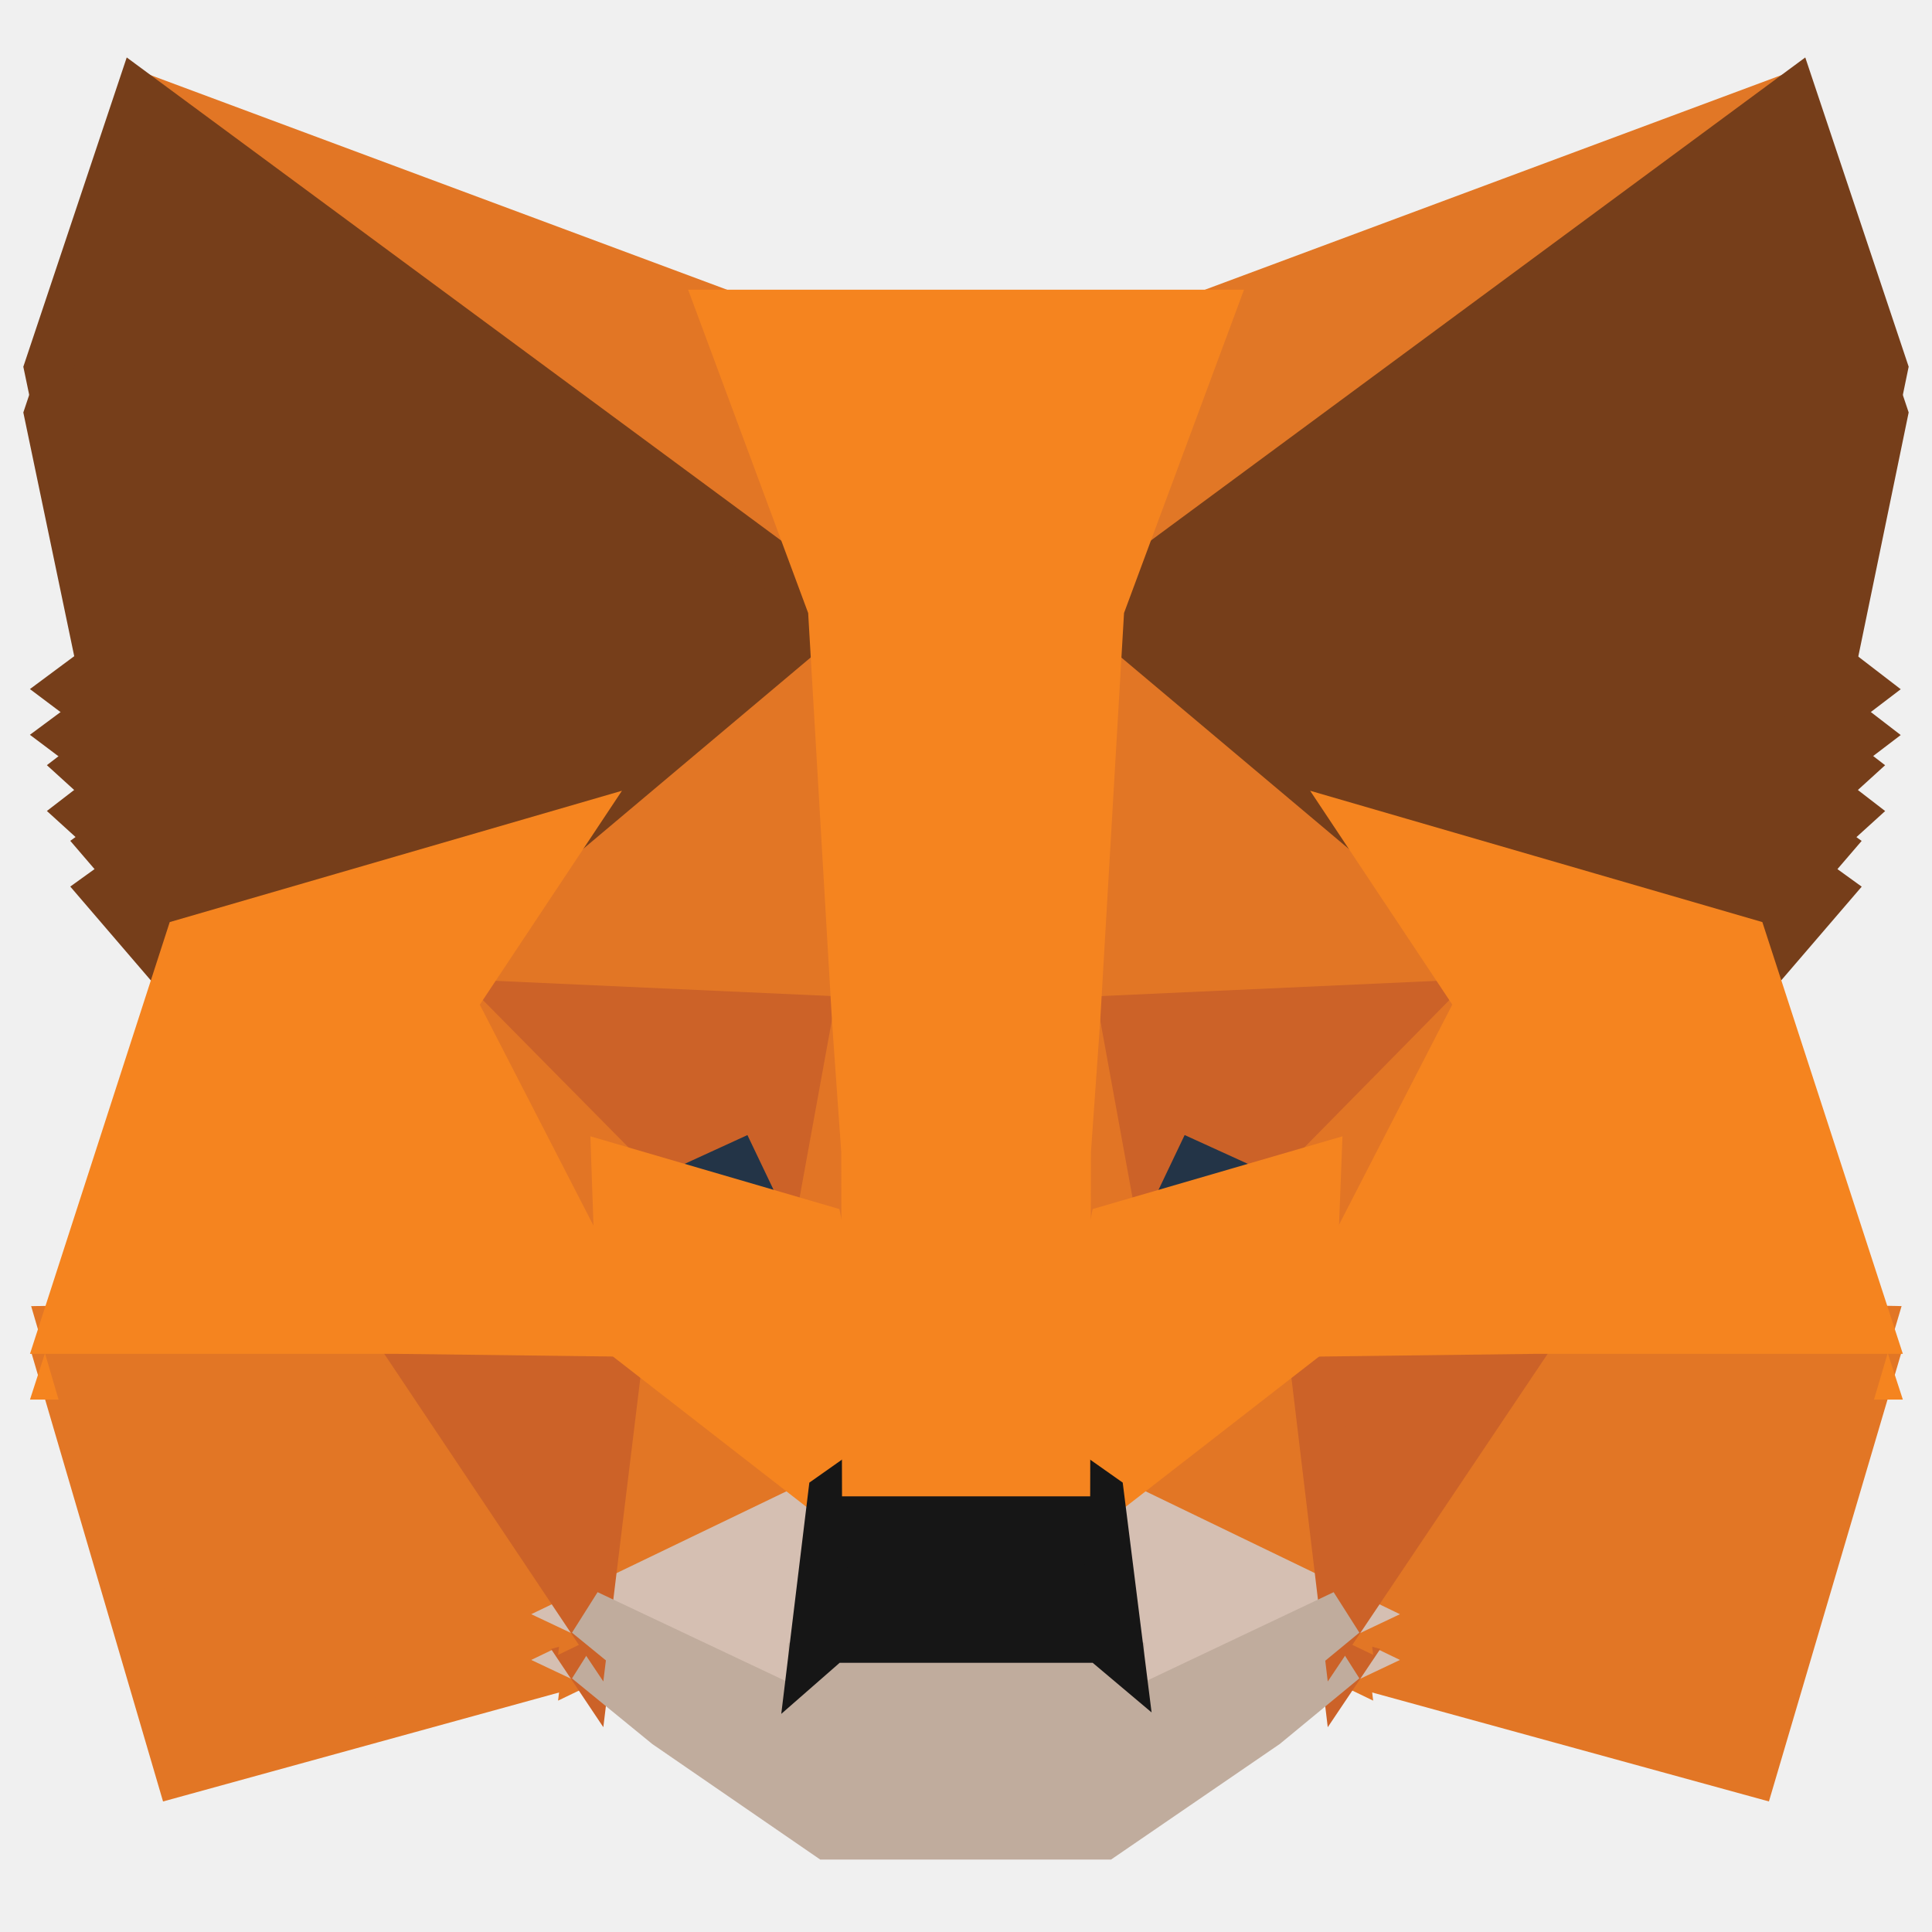
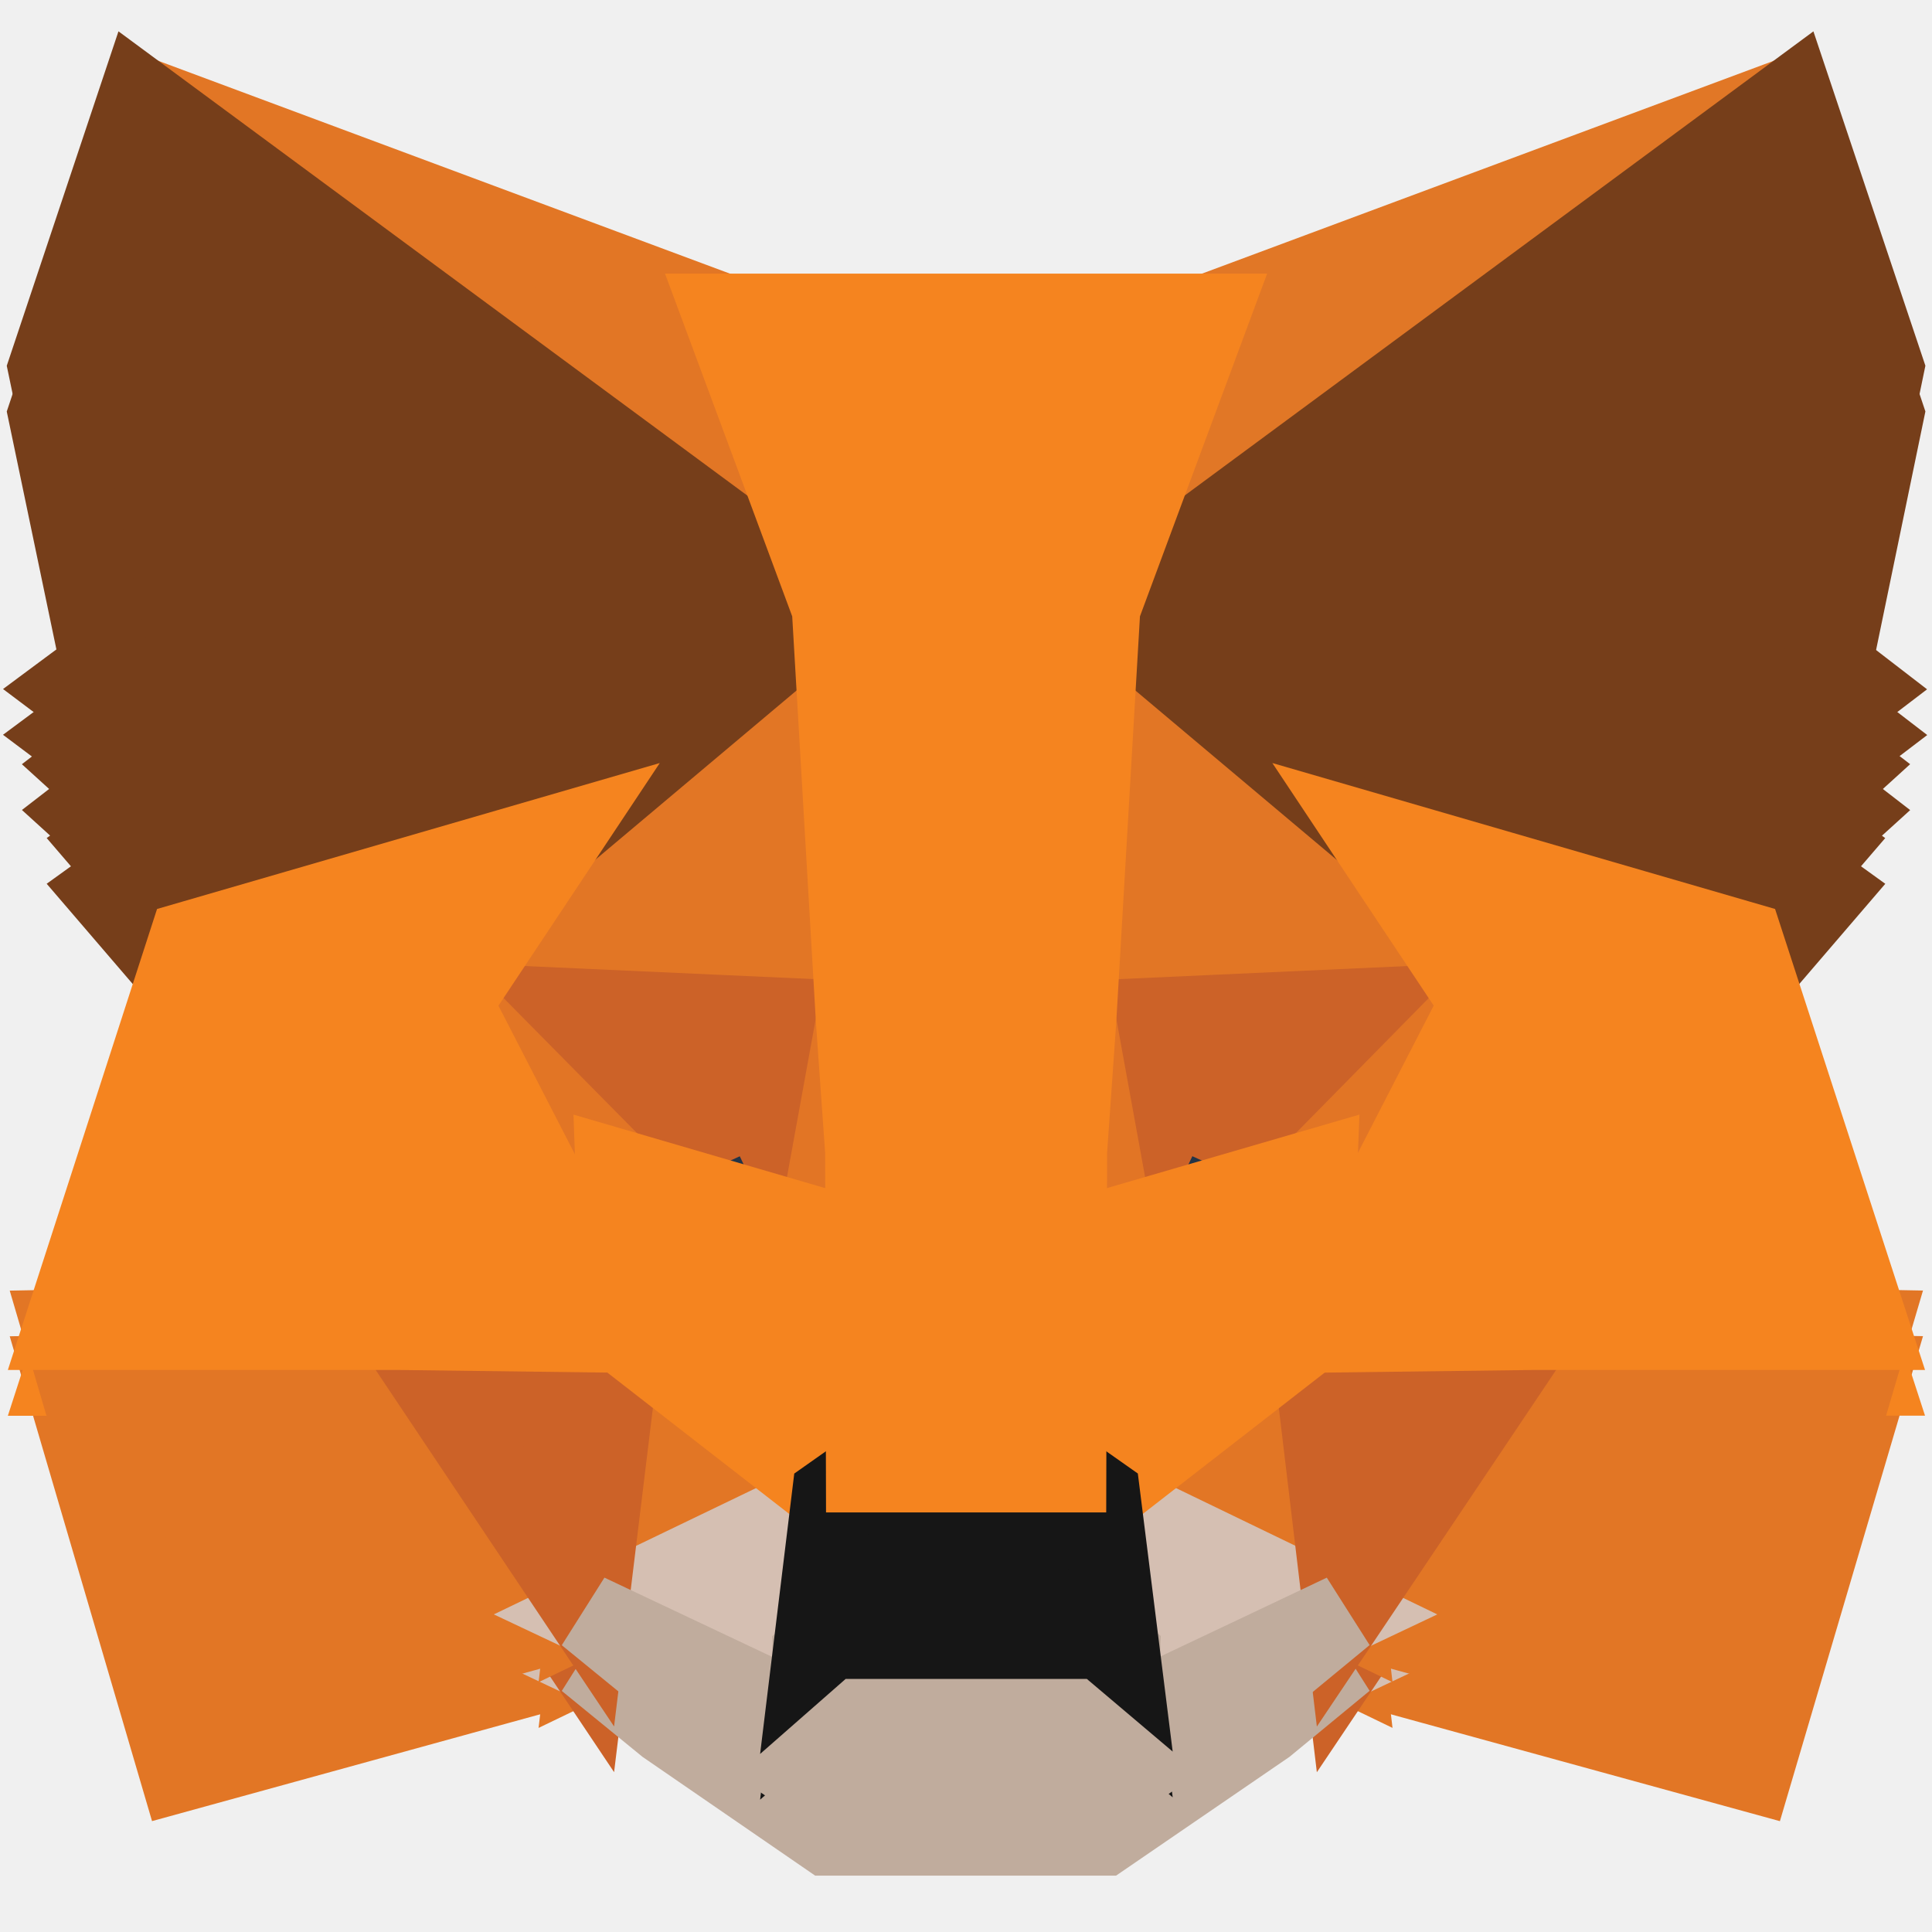
- <svg xmlns="http://www.w3.org/2000/svg" width="40" height="40" fill="none">
-   <path fill="#E17726" stroke="#E17726" d="M37.12 2.947 22.275 13.901l2.76-6.455z" />
-   <path fill="#E27625" stroke="#E27625" d="m2.879 2.947 14.713 11.057-2.629-6.558zm28.896 25.398-3.95 6.017 8.458 2.323 2.422-8.208zm-30.466.132 2.408 8.208 8.442-2.323-3.935-6.017z" />
-   <path fill="#E27625" stroke="#E27625" d="m11.706 18.18-2.35 3.535 8.37.38-.28-8.982zm16.589 0-5.829-5.17-.19 9.085 8.369-.38zM12.16 34.363l5.065-2.44-4.361-3.387zm10.615-2.439 5.051 2.439-.69-5.828z" />
-   <path fill="#D5BFB2" stroke="#D5BFB2" d="m27.826 34.363-5.05-2.439.41 3.272-.044 1.387zm-15.666 0 4.698 2.22-.03-1.387.397-3.272z" />
-   <path fill="#233447" stroke="#233447" d="m16.947 26.374-4.2-1.227 2.966-1.358zm6.108 0 1.233-2.585 2.98 1.358z" />
-   <path fill="#CC6228" stroke="#CC6228" d="m12.158 34.362.734-6.017-4.67.132zm14.948-6.017.72 6.017 3.95-5.885zm3.539-6.63-8.37.38.779 4.279 1.233-2.585 2.98 1.358zm-17.897 3.432 2.966-1.358 1.234 2.585.778-4.28-8.37-.38z" />
-   <path fill="#E27525" stroke="#E27525" d="m9.356 21.715 3.51 6.82-.118-3.388zm17.914 3.432-.132 3.388 3.509-6.82zm-9.543-3.052-.779 4.28.984 5.052.22-6.66zm4.548 0-.41 2.658.205 6.674.984-5.053z" />
-   <path fill="#F5841F" stroke="#F5841F" d="m23.054 26.374-.984 5.053.705.497 4.361-3.389.132-3.388zm-10.307-1.227.118 3.388 4.36 3.389.705-.497-.983-5.053z" />
-   <path fill="#C0AC9D" stroke="#C0AC9D" d="m23.142 36.583.044-1.387-.381-.322h-5.61l-.367.322.03 1.387-4.699-2.22 1.645 1.344L17.137 38h5.712l3.347-2.293 1.63-1.344z" />
-   <path fill="#161616" stroke="#161616" d="m22.776 31.924-.705-.497h-4.14l-.705.497-.397 3.272.367-.322h5.61l.381.322z" />
-   <path fill="#763E1A" stroke="#763E1A" d="M37.752 14.617 39 8.57l-1.88-5.623-14.345 10.59 5.521 4.643 7.797 2.264 1.718-2-.749-.541 1.19-1.08-.91-.702 1.188-.905zM1 8.57l1.263 6.047-.808.599 1.204.905-.91.701 1.19 1.081-.75.54 1.718 2.001 7.797-2.264 5.52-4.644L2.88 2.947z" />
-   <path fill="#F5841F" stroke="#F5841F" d="m36.094 20.444-7.796-2.264 2.349 3.535-3.51 6.82 4.64-.058h6.931zm-24.39-2.264-7.796 2.264-2.6 8.033h6.916l4.64.058-3.509-6.82zm10.573 3.915.5-8.559 2.26-6.09H14.966l2.261 6.09.5 8.559.19 2.687.015 6.646h4.14l.015-6.646z" />
-   <path fill="#E17726" stroke="#E17726" d="M37.12 2 22.277 12.954l2.76-6.456z" />
-   <path fill="#E27625" stroke="#E27625" d="M2.879 2 17.59 13.056l-2.628-6.558zm28.896 25.398-3.95 6.017 8.458 2.322 2.422-8.208zm-30.466.132 2.408 8.207 8.442-2.322-3.935-6.017z" />
-   <path fill="#E27625" stroke="#E27625" d="m11.706 17.233-2.35 3.535 8.37.38-.28-8.983zm16.589 0-5.829-5.17-.19 9.084 8.369-.38zM12.16 33.416l5.065-2.44-4.361-3.388zm10.615-2.439 5.051 2.439-.69-5.828z" />
-   <path fill="#D5BFB2" stroke="#D5BFB2" d="m27.826 33.416-5.05-2.44.41 3.272-.044 1.388zm-15.666 0 4.698 2.22-.03-1.388.397-3.271z" />
-   <path fill="#233447" stroke="#233447" d="m16.947 25.426-4.2-1.227 2.966-1.358zm6.108 0 1.233-2.585 2.98 1.358z" />
-   <path fill="#CC6228" stroke="#CC6228" d="m12.158 33.415.734-6.017-4.67.131zm14.948-6.017.72 6.017 3.95-5.886zm3.539-6.631-8.37.38.779 4.28 1.233-2.586 2.98 1.358zM12.748 24.2l2.966-1.359 1.234 2.585.778-4.28-8.37-.379z" />
-   <path fill="#E27525" stroke="#E27525" d="m9.356 20.767 3.51 6.82-.118-3.387zM27.27 24.2l-.132 3.388 3.509-6.82zm-9.543-3.053-.779 4.28.984 5.053.22-6.66zm4.548 0-.41 2.659.205 6.674.984-5.053z" />
-   <path fill="#F5841F" stroke="#F5841F" d="m23.054 25.427-.984 5.053.705.496 4.361-3.388.132-3.388zM12.747 24.2l.118 3.388 4.36 3.388.705-.496-.983-5.053z" />
-   <path fill="#C0AC9D" stroke="#C0AC9D" d="m23.142 35.636.044-1.388-.381-.321h-5.61l-.367.321.03 1.388-4.699-2.22 1.645 1.344 3.333 2.293h5.712l3.347-2.293 1.63-1.344z" />
-   <path fill="#161616" stroke="#161616" d="m22.776 30.977-.705-.497h-4.14l-.705.497-.397 3.271.367-.321h5.61l.381.321z" />
-   <path fill="#763E1A" stroke="#763E1A" d="M37.752 13.67 39 7.623 37.12 2 22.775 12.589l5.52 4.644 7.797 2.264 1.718-2-.748-.541 1.189-1.081-.91-.701 1.189-.906zM1 7.623l1.263 6.046-.808.6 1.204.905-.91.7 1.19 1.082-.75.54 1.718 2.001 7.797-2.264 5.52-4.644L2.88 2z" />
-   <path fill="#F5841F" stroke="#F5841F" d="m36.094 19.497-7.796-2.264 2.349 3.534-3.51 6.821 4.64-.058h6.931zm-24.39-2.264-7.796 2.264-2.6 8.033h6.916l4.64.058-3.509-6.82zm10.573 3.915.5-8.56 2.26-6.09H14.966l2.261 6.09.5 8.56.19 2.687.015 6.645h4.14l.015-6.645z" />
+ <svg xmlns="http://www.w3.org/2000/svg" width="24" height="24" fill="none">
+   <g clip-path="url(#a)">
+     <path fill="#E17726" stroke="#E17726" d="M22.272 1.768 13.365 8.34l1.656-3.873z" />
+     <path fill="#E27625" stroke="#E27625" d="m1.727 1.768 8.828 6.634-1.577-3.935zm17.338 15.239-2.37 3.61 5.075 1.394 1.453-4.925zm-18.28.08L2.23 22.01l5.065-1.394-2.36-3.61z" />
+     <path fill="#E27625" stroke="#E27625" d="m7.024 10.908-1.41 2.121 5.022.228-.168-5.389zm9.953 0-3.498-3.102-.113 5.451 5.02-.228zm-9.681 9.71 3.039-1.464-2.617-2.032zm6.369-1.463 3.03 1.463-.413-3.497z" />
+     <path fill="#D5BFB2" stroke="#D5BFB2" d="m16.696 20.618-3.03-1.464.245 1.963-.026.833zm-9.4 0 2.819 1.332-.018-.832.238-1.964z" />
+     <path fill="#233447" stroke="#233447" d="m10.168 15.824-2.52-.736 1.78-.815zm3.665 0 .74-1.55 1.788.814z" />
+     <path fill="#CC6228" stroke="#CC6228" d="m7.295 20.617.44-3.61-2.802.08zm8.969-3.61.431 3.61 2.37-3.53zm2.123-3.978-5.022.228.467 2.567.74-1.55 1.788.814zm-10.738 2.06 1.78-.816.74 1.551.466-2.568-5.021-.228z" />
+     <path fill="#E27525" stroke="#E27525" d="M5.614 13.029 7.72 17.12l-.071-2.033zm10.748 2.059-.08 2.033 2.106-4.092zm-5.726-1.831-.467 2.568.59 3.031.132-3.996zm2.729 0-.246 1.595.123 4.004.59-3.032z" />
+     <path fill="#F5841F" stroke="#F5841F" d="m13.832 15.825-.59 3.031.423.299 2.617-2.034.079-2.033zm-6.184-.737.071 2.033 2.616 2.034.423-.299-.59-3.031z" />
+     <path fill="#C0AC9D" stroke="#C0AC9D" d="m13.885 21.95.027-.832-.229-.194h-3.366l-.22.194.018.832-2.82-1.332.987.806 2 1.376h3.427l2.009-1.376.978-.806z" />
+     <path fill="#161616" stroke="#161616" d="m13.666 19.154-.423-.298h-2.484l-.423.298-.239 1.963.22-.193h3.367l.228.193z" />
+     <path fill="#763E1A" stroke="#763E1A" d="m22.651 8.77.75-3.628-1.129-3.374-8.607 6.354 3.313 2.786 4.678 1.358 1.03-1.2-.449-.324.714-.648-.546-.422.713-.543zM.601 5.142l.757 3.628-.485.36.722.542-.545.421.714.649-.45.324 1.03 1.2 4.679-1.358 3.312-2.787-8.607-6.353z" />
+     <path fill="#F5841F" stroke="#F5841F" d="m21.657 12.267-4.678-1.359 1.41 2.121-2.107 4.092 2.784-.035h4.159zM7.023 10.908l-4.678 1.359-1.56 4.82h4.15l2.784.034-2.106-4.092zm6.343 2.35.3-5.136 1.356-3.654H8.98l1.356 3.654.3 5.135.114 1.612.01 3.988h2.483l.01-3.988z" />
+     <path fill="#E17726" stroke="#E17726" d="m22.272 1.2-8.906 6.573 1.656-3.874z" />
+     <path fill="#E27625" stroke="#E27625" d="m1.727 1.2 8.827 6.634-1.577-3.935zm17.338 15.24-2.37 3.61 5.075 1.393 1.453-4.924zm-18.28.08 1.445 4.923 5.065-1.393-2.36-3.61z" />
+     <path fill="#E27625" stroke="#E27625" d="m7.024 10.34-1.41 2.12 5.022.229-.168-5.39zm9.953 0-3.498-3.102-.113 5.45 5.02-.228zm-9.681 9.71 3.039-1.464-2.617-2.033zm6.369-1.464 3.03 1.464-.413-3.497z" />
+     <path fill="#D5BFB2" stroke="#D5BFB2" d="m16.696 20.05-3.03-1.465.245 1.964-.026.832zm-9.4 0 2.819 1.331-.018-.832.238-1.963z" />
+     <path fill="#233447" stroke="#233447" d="m10.168 15.256-2.52-.737 1.78-.814zm3.665 0 .74-1.551 1.788.814z" />
+     <path fill="#CC6228" stroke="#CC6228" d="m7.295 20.049.44-3.61-2.802.078zm8.969-3.61.431 3.61 2.37-3.532zm2.123-3.979-5.022.228.467 2.568.74-1.552 1.788.815zM7.649 14.52l1.78-.816.74 1.551.466-2.568-5.021-.227z" />
+     <path fill="#E27525" stroke="#E27525" d="m5.614 12.46 2.106 4.092-.071-2.032zm10.748 2.06-.08 2.033 2.106-4.092zm-5.726-1.832-.467 2.568.59 3.032.132-3.996zm2.729 0-.246 1.595.123 4.005.59-3.032z" />
+     <path fill="#F5841F" stroke="#F5841F" d="m13.832 15.256-.59 3.032.423.298 2.617-2.033.079-2.033zm-6.184-.736.071 2.033 2.616 2.033.423-.298-.59-3.032z" />
+     <path fill="#C0AC9D" stroke="#C0AC9D" d="m13.885 21.382.027-.833-.229-.193h-3.366l-.22.193.018.833-2.82-1.332.987.806 2 1.376h3.427l2.009-1.376.978-.806z" />
+     <path fill="#161616" stroke="#161616" d="m13.666 18.586-.423-.298h-2.484l-.423.298-.239 1.963.22-.193h3.367l.228.193z" />
+     <path fill="#763E1A" stroke="#763E1A" d="m22.651 8.202.75-3.628-1.13-3.374-8.607 6.354 3.312 2.786 4.678 1.358 1.031-1.2-.449-.324.714-.649-.546-.42.713-.544zM.601 4.574l.757 3.628-.485.36.722.543-.545.42.714.649-.45.324 1.03 1.2 4.679-1.358 3.312-2.786L1.728 1.2z" />
+     <path fill="#F5841F" stroke="#F5841F" d="m21.657 11.698-4.678-1.358 1.41 2.12-2.107 4.093 2.784-.035h4.159zM7.023 10.34l-4.678 1.358-1.56 4.82h4.15l2.784.035-2.106-4.092zm6.343 2.349.3-5.136 1.356-3.654H8.98l1.356 3.654.3 5.136.114 1.612.01 3.987h2.483l.01-3.987z" />
+   </g>
+   <defs>
+     <clipPath id="a">
+       <path fill="#fff" d="M0 0h24v24H0z" />
+     </clipPath>
+   </defs>
</svg>
